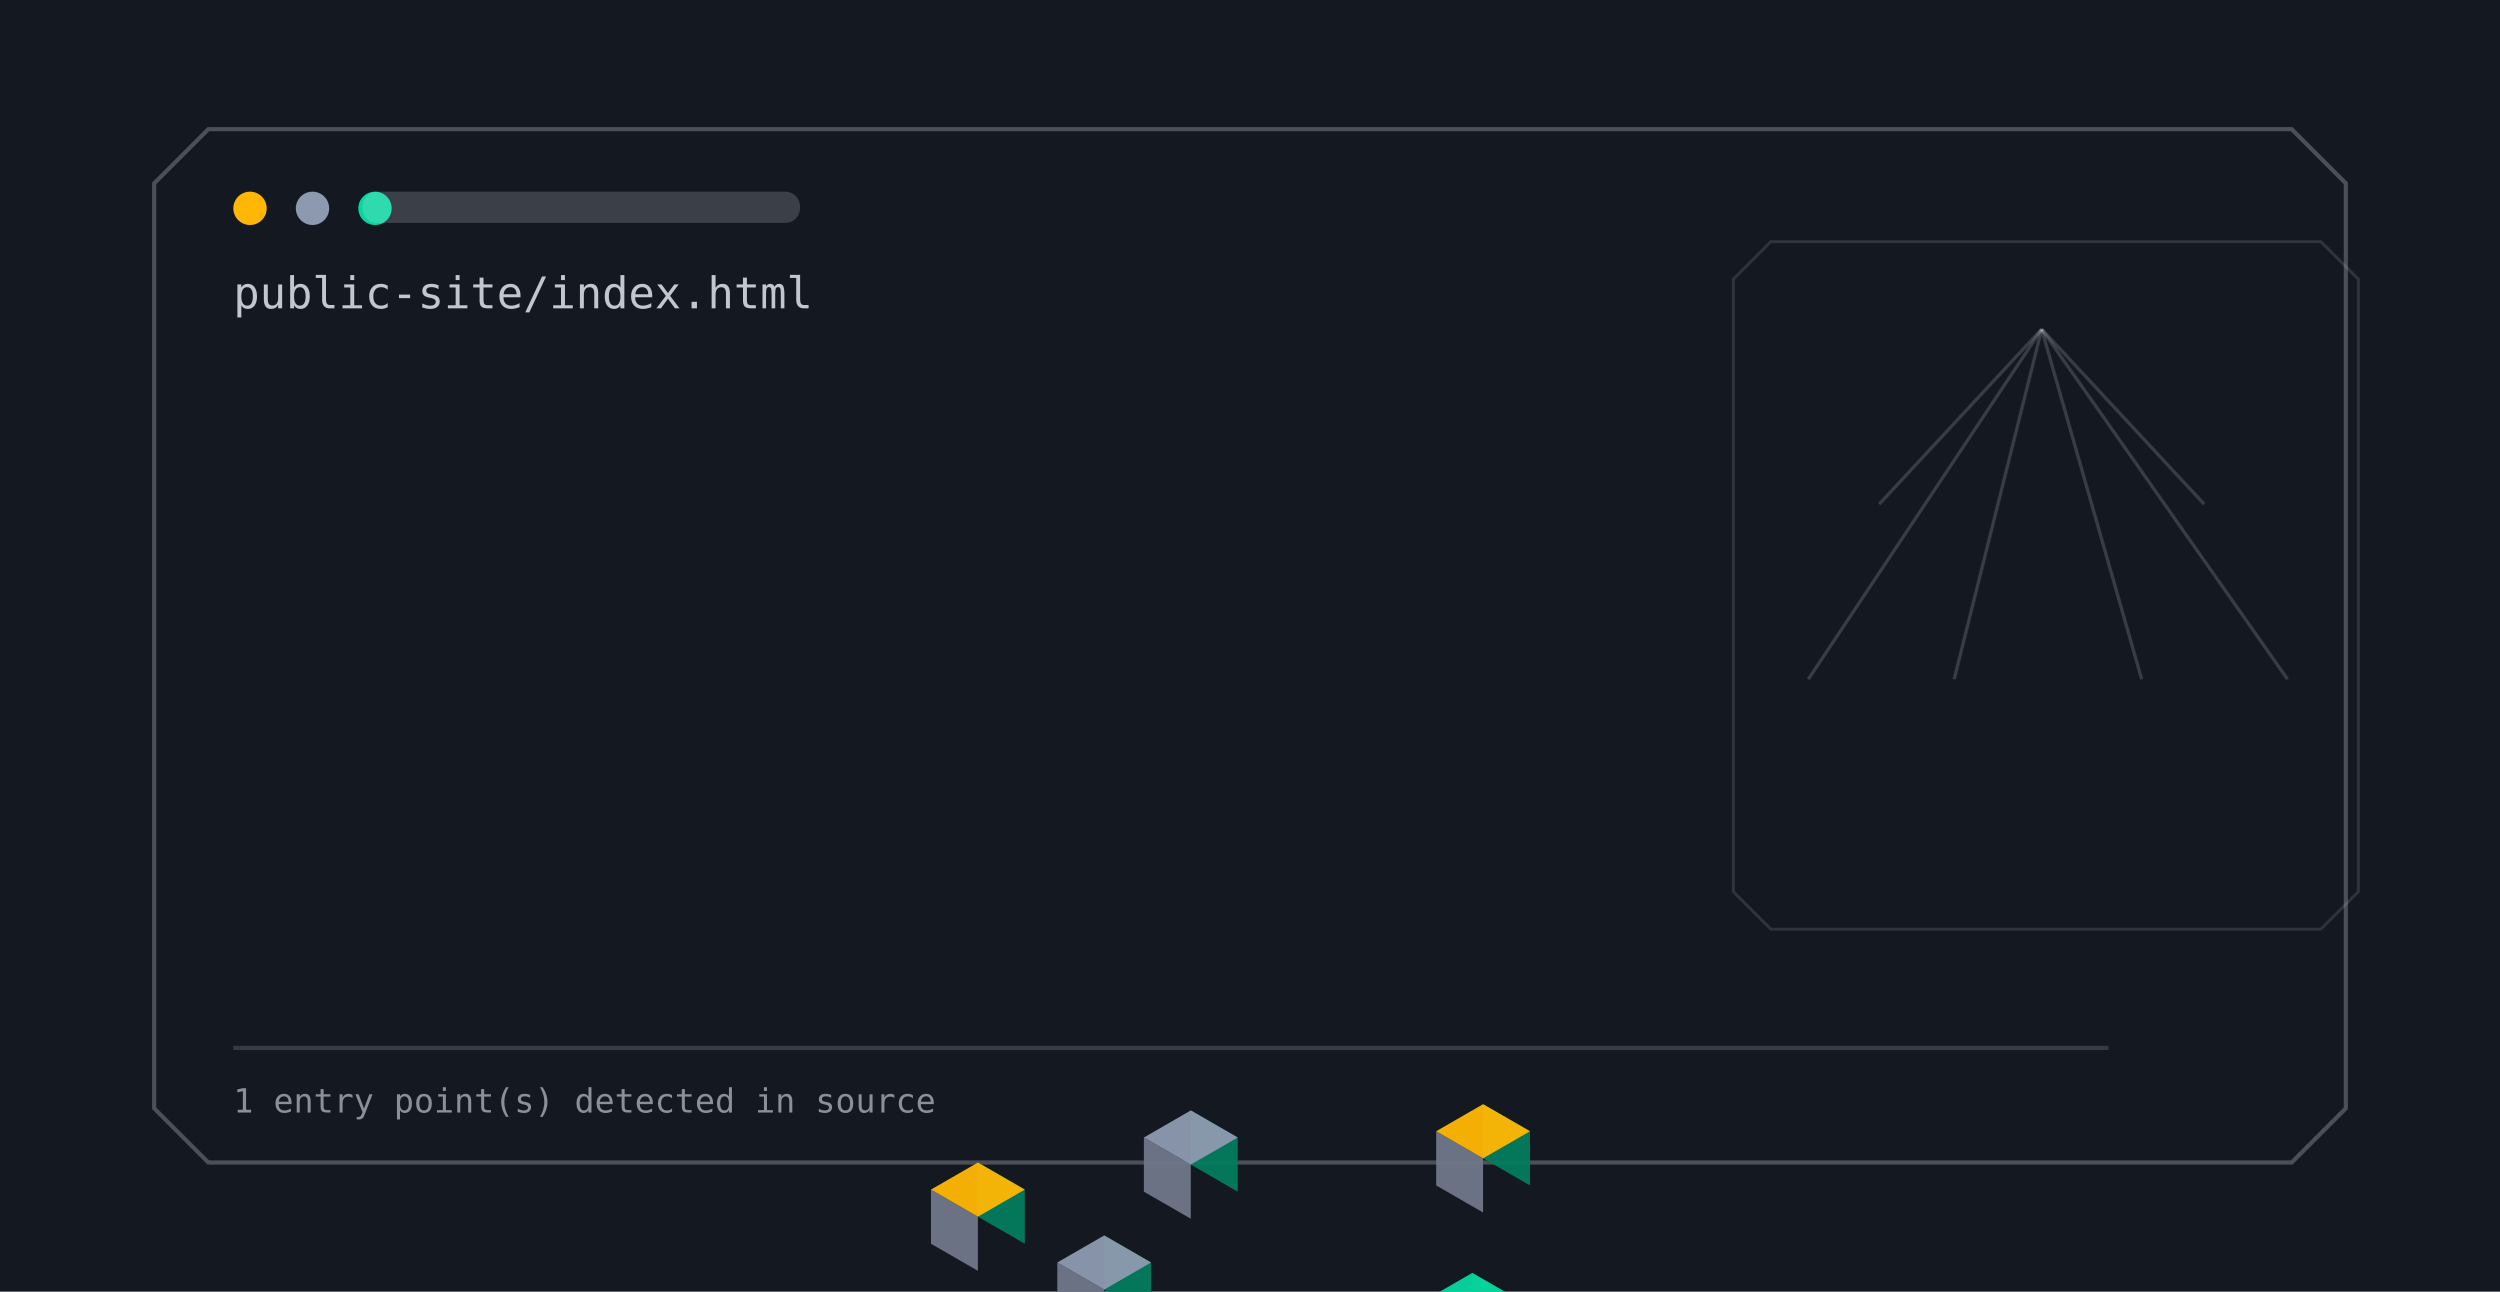
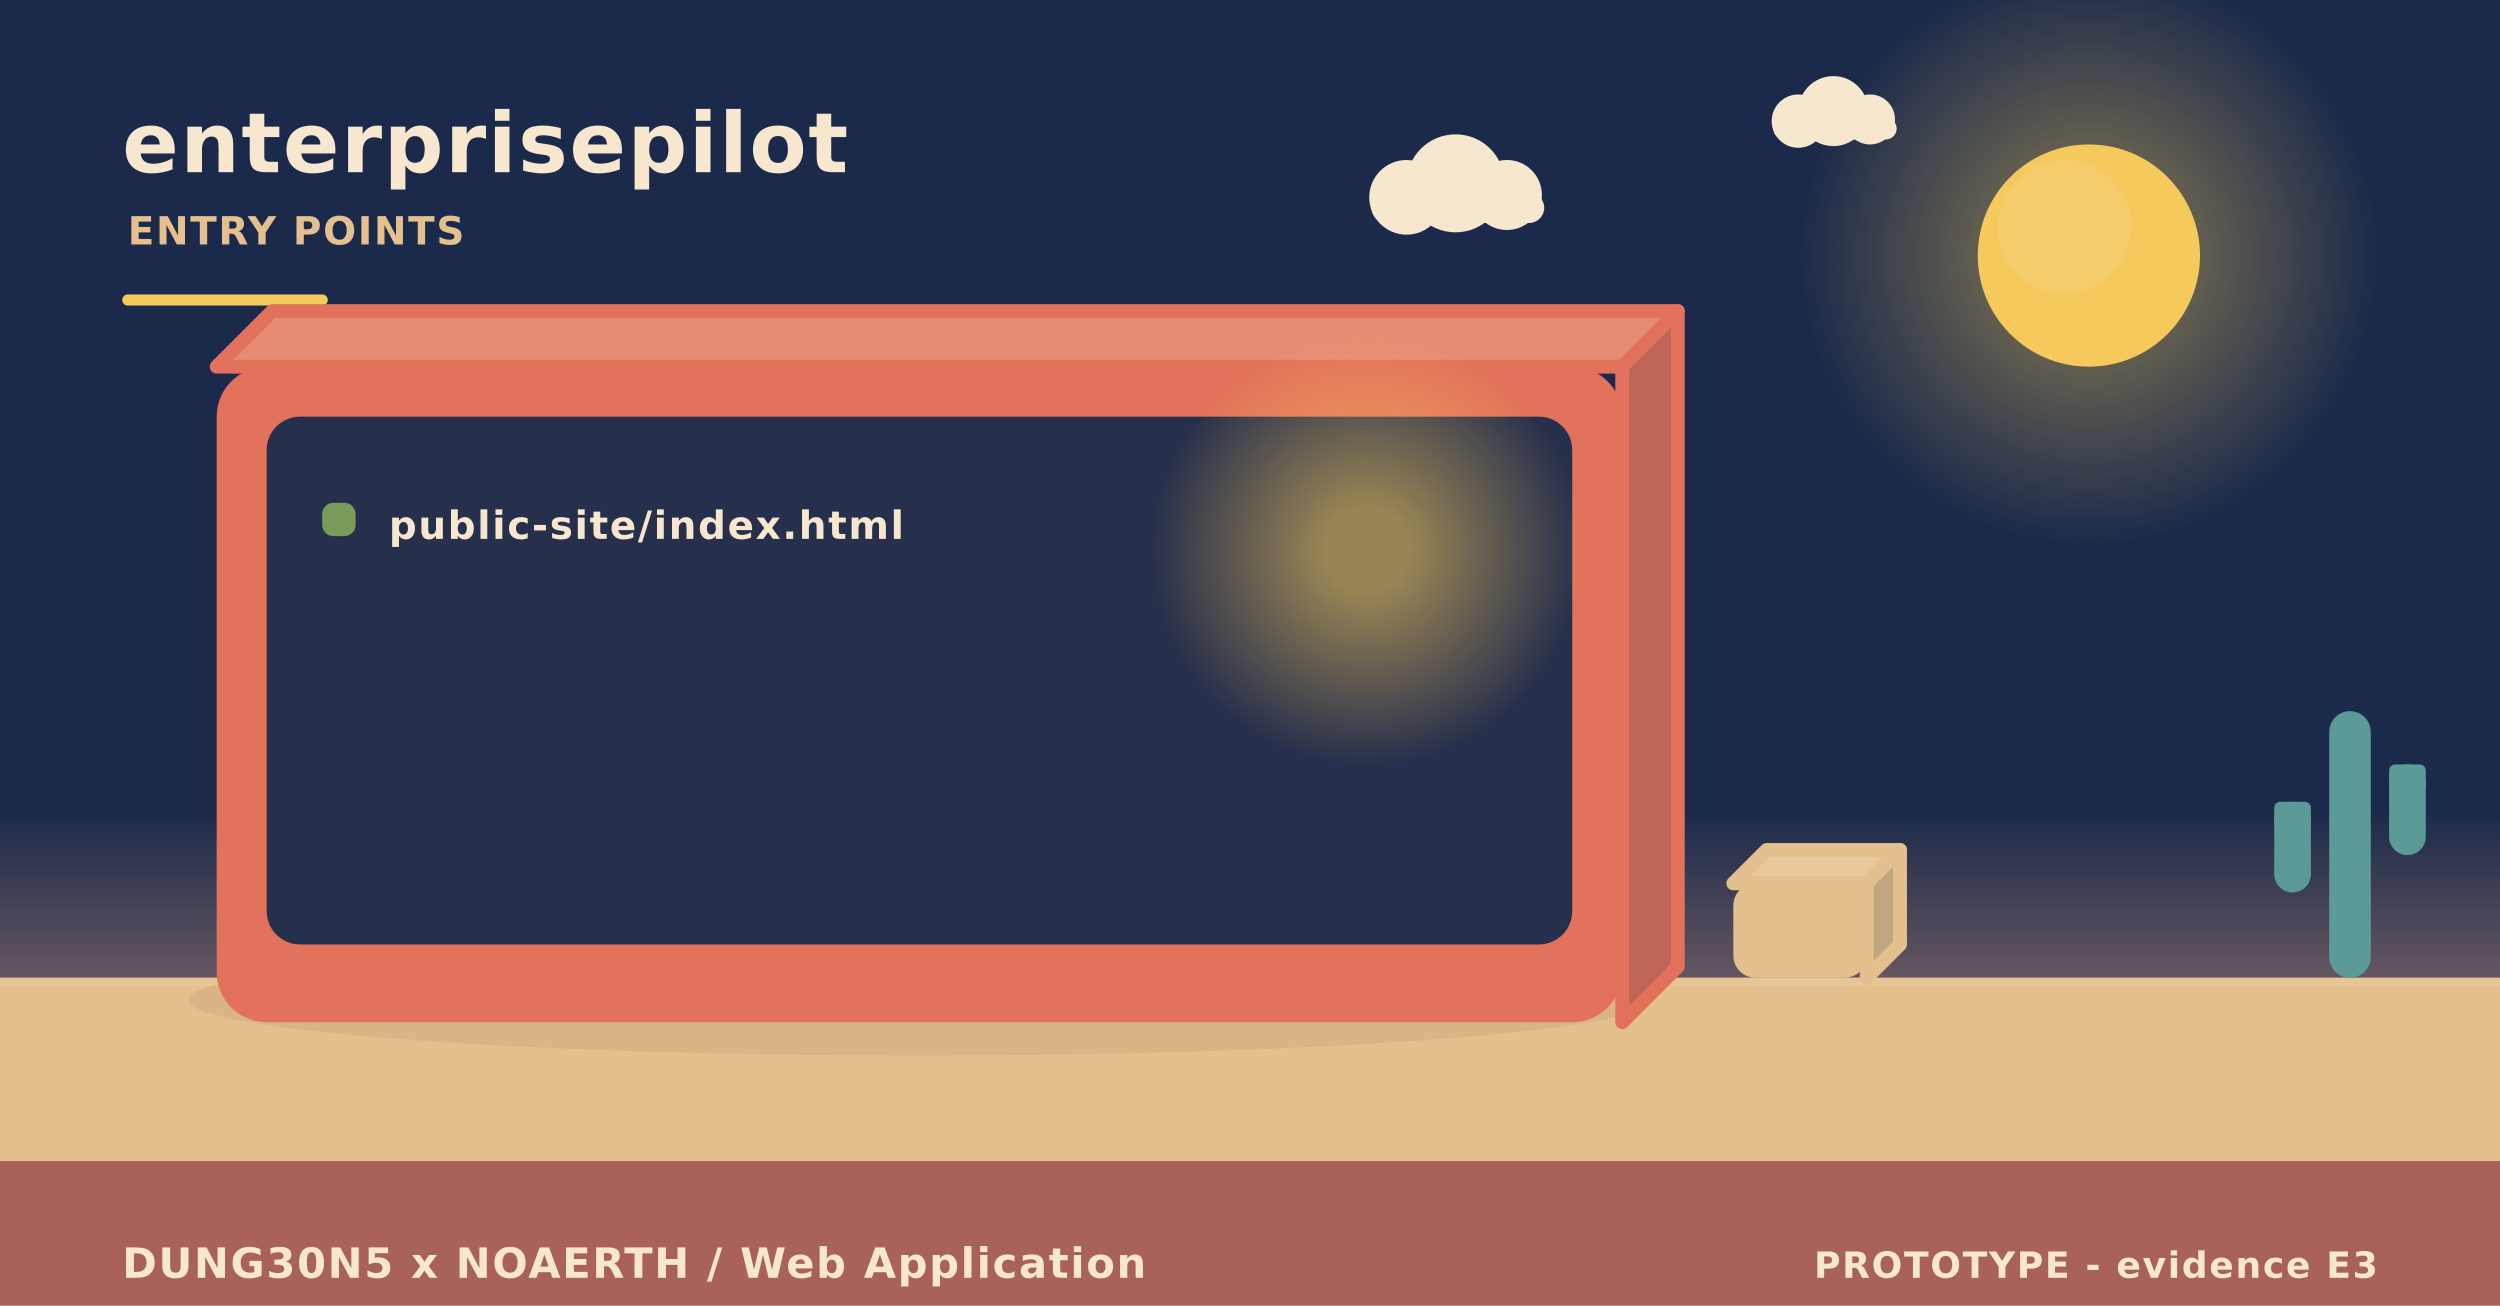
- <svg xmlns="http://www.w3.org/2000/svg" viewBox="0 0 1200 620" width="1200" height="620" role="img" aria-label="enterprisepilot command surface">
-   <rect width="1200" height="620" fill="#141821" />
-   <defs>
-     <linearGradient id="gt" x1="0" y1="0" x2="1" y2="1">
-       <stop offset="0%" stop-color="#ffb703" />
-       <stop offset="100%" stop-color="#8d99ae" />
-     </linearGradient>
-   </defs>
-   <path d="M100.00,62.00 H1100.00 L1126.00,88.00 V532.00 L1100.00,558.00 H100.00 L74.00,532.00 V88.00 Z" fill="none" stroke="rgba(238,241,246,0.300)" stroke-width="2.00" opacity="0.85" />
-   <circle cx="120.00" cy="100.00" r="8.00" fill="#ffb703" opacity="1.00" />
-   <circle cx="150.00" cy="100.00" r="8.00" fill="#8d99ae" opacity="1.00" />
-   <circle cx="180.00" cy="100.00" r="8.00" fill="#06d6a0" opacity="1.00" />
-   <rect x="174.00" y="92.00" width="210.00" height="15.00" rx="7.00" fill="rgba(238,241,246,0.180)" opacity="1.00" />
-   <text x="112" y="148" font-family="ui-monospace,SFMono-Regular,Menlo,monospace" font-size="21" fill="rgba(238,241,246,0.800)">public-site/index.html</text>
-   <path d="M850.00,116.00 H1114.00 L1132.00,134.00 V428.00 L1114.00,446.00 H850.00 L832.00,428.00 V134.00 Z" fill="none" stroke="rgba(238,241,246,0.180)" stroke-width="1.40" opacity="0.70" />
-   <line x1="980.00" y1="158.00" x2="902.00" y2="242.00" stroke="rgba(238,241,246,0.300)" stroke-width="1.60" opacity="0.55" />
-   <line x1="980.00" y1="158.00" x2="1058.00" y2="242.00" stroke="rgba(238,241,246,0.300)" stroke-width="1.60" opacity="0.55" />
-   <line x1="980.00" y1="158.00" x2="868.00" y2="326.00" stroke="rgba(238,241,246,0.300)" stroke-width="1.60" opacity="0.55" />
-   <line x1="980.00" y1="158.00" x2="938.00" y2="326.00" stroke="rgba(238,241,246,0.300)" stroke-width="1.60" opacity="0.55" />
-   <line x1="980.00" y1="158.00" x2="1028.00" y2="326.00" stroke="rgba(238,241,246,0.300)" stroke-width="1.60" opacity="0.55" />
-   <line x1="980.00" y1="158.00" x2="1098.00" y2="326.00" stroke="rgba(238,241,246,0.300)" stroke-width="1.60" opacity="0.55" />
-   <polygon points="711.87,556.00 734.39,569.00 734.39,543.00 711.87,530.00" fill="#037c5d" opacity="0.95" />
-   <polygon points="689.36,569.00 711.87,582.00 711.87,556.00 689.36,543.00" fill="#6e7788" opacity="0.95" />
-   <polygon points="711.87,530.00 734.39,543.00 711.87,556.00 689.36,543.00" fill="#ffb703" opacity="0.95" />
-   <polygon points="571.58,559.00 594.09,572.00 594.09,546.00 571.58,533.00" fill="#037c5d" opacity="0.95" />
-   <polygon points="549.06,572.00 571.58,585.00 571.58,559.00 549.06,546.00" fill="#6e7788" opacity="0.95" />
-   <polygon points="571.58,533.00 594.09,546.00 571.58,559.00 549.06,546.00" fill="#8d99ae" opacity="0.95" />
-   <polygon points="706.68,637.00 729.19,650.00 729.19,624.00 706.68,611.00" fill="#037c5d" opacity="0.95" />
-   <polygon points="684.16,650.00 706.68,663.00 706.68,637.00 684.16,624.00" fill="#6e7788" opacity="0.95" />
-   <polygon points="706.68,611.00 729.19,624.00 706.68,637.00 684.16,624.00" fill="#06d6a0" opacity="0.95" />
-   <polygon points="469.39,584.00 491.90,597.00 491.90,571.00 469.39,558.00" fill="#037c5d" opacity="0.95" />
-   <polygon points="446.87,597.00 469.39,610.00 469.39,584.00 446.87,571.00" fill="#6e7788" opacity="0.95" />
-   <polygon points="469.39,558.00 491.90,571.00 469.39,584.00 446.87,571.00" fill="#ffb703" opacity="0.95" />
-   <polygon points="530.01,619.00 552.52,632.00 552.52,606.00 530.01,593.00" fill="#037c5d" opacity="0.95" />
-   <polygon points="507.49,632.00 530.01,645.00 530.01,619.00 507.49,606.00" fill="#6e7788" opacity="0.95" />
-   <polygon points="530.01,593.00 552.52,606.00 530.01,619.00 507.49,606.00" fill="#8d99ae" opacity="0.95" />
-   <polygon points="607.95,664.00 630.47,677.00 630.47,651.00 607.95,638.00" fill="#037c5d" opacity="0.95" />
-   <polygon points="585.43,677.00 607.95,690.00 607.95,664.00 585.43,651.00" fill="#6e7788" opacity="0.95" />
-   <polygon points="607.95,638.00 630.47,651.00 607.95,664.00 585.43,651.00" fill="#06d6a0" opacity="0.95" />
-   <polygon points="668.57,699.00 691.09,712.00 691.09,686.00 668.57,673.00" fill="#037c5d" opacity="0.95" />
-   <polygon points="646.05,712.00 668.57,725.00 668.57,699.00 646.05,686.00" fill="#6e7788" opacity="0.95" />
-   <polygon points="668.57,673.00 691.09,686.00 668.57,699.00 646.05,686.00" fill="#ffb703" opacity="0.95" />
-   <rect x="112.00" y="502.00" width="900.00" height="2.00" rx="0.00" fill="rgba(238,241,246,0.160)" opacity="1.00" />
-   <text x="112" y="534" font-family="ui-monospace,Menlo,monospace" font-size="16" fill="rgba(238,241,246,0.550)">1 entry point(s) detected in source</text>
+ <svg xmlns="http://www.w3.org/2000/svg" width="900" height="470" viewBox="0 0 900 470" role="img" aria-label="enterprisepilot - how it is operated">
+   <linearGradient id="skyt" x1="0" y1="0" x2="0" y2="1">
+     <stop offset="0" stop-color="#1b2a4a" />
+     <stop offset="0.62" stop-color="#1b2a4a" />
+     <stop offset="1" stop-color="#f3ad8a" />
+   </linearGradient>
+   <rect width="900" height="470" fill="url(#skyt)" />
+   <radialGradient id="sunt">
+     <stop offset="0.35" stop-color="#f5c95c" stop-opacity="0.34" />
+     <stop offset="1" stop-color="#f5c95c" stop-opacity="0" />
+   </radialGradient>
+   <circle cx="752" cy="92" r="104" fill="url(#sunt)" />
+   <circle cx="752" cy="92" r="40" fill="#f5c95c" />
+   <circle cx="743.2" cy="81.6" r="24" fill="#f5d27e" opacity="0.5" />
+   <g>
+     <circle cx="524" cy="66" r="17.64" fill="#f6e7ce" />
+     <circle cx="506.36" cy="71.04" r="13.44" fill="#f6e7ce" />
+     <circle cx="542.48" cy="70.2" r="12.6" fill="#f6e7ce" />
+     <rect x="493.76" y="69.36" width="62.16" height="10.92" rx="5.46" fill="#f6e7ce" />
+   </g>
+   <g>
+     <circle cx="660" cy="40" r="12.6" fill="#f6e7ce" />
+     <circle cx="647.4" cy="43.6" r="9.6" fill="#f6e7ce" />
+     <circle cx="673.2" cy="43" r="9" fill="#f6e7ce" />
+     <rect x="638.4" y="42.4" width="44.4" height="7.8" rx="3.9" fill="#f6e7ce" />
+   </g>
+   <rect x="0" y="352" width="900" height="118" fill="#e3c08d" />
+   <rect x="0" y="352" width="900" height="3" fill="#e6c596" />
+   <text x="44" y="62" font-family="Verdana,DejaVu Sans,sans-serif" font-size="30" font-weight="700" letter-spacing="0.6" fill="#f6e7ce" text-anchor="start">enterprisepilot</text>
+   <text x="46" y="88" font-family="Verdana,DejaVu Sans,sans-serif" font-size="14" font-weight="700" letter-spacing="0.6" fill="#e3c08d" text-anchor="start">ENTRY POINTS</text>
+   <rect x="44" y="106" width="74" height="4" rx="2" fill="#f5c95c" />
+   <ellipse cx="331" cy="360" rx="263.2" ry="20" fill="rgba(138,90,68,0.11)" />
+   <path d="M78,132 L584,132 L604,112 L98,112 Z" fill="#e68c74" stroke="#e2725b" stroke-width="5" stroke-linejoin="round" />
+   <path d="M584,132 L604,112 L604,348 L584,368 Z" fill="#c06658" stroke="#e2725b" stroke-width="5" stroke-linejoin="round" />
+   <rect x="78" y="132" width="506" height="236" rx="18" fill="#e2725b" />
+   <rect x="96" y="150" width="470" height="190" rx="12" fill="#1b2a4a" opacity="0.94" />
+   <radialGradient id="lamp51647">
+     <stop offset="0.2" stop-color="#f5c95c" stop-opacity="0.55" />
+     <stop offset="1" stop-color="#f5c95c" stop-opacity="0" />
+   </radialGradient>
+   <circle cx="492" cy="198" r="78" fill="url(#lamp51647)" />
+   <rect x="116" y="181" width="12" height="12" rx="4" fill="#7a9a5c" />
+   <text x="140" y="194" font-family="Verdana,DejaVu Sans,sans-serif" font-size="14" font-weight="700" letter-spacing="0.6" fill="#f6e7ce" text-anchor="start">public-site/index.html</text>
+   <path d="M624,318 L672,318 L684,306 L636,306 Z" fill="#e7c99b" stroke="#e3c08d" stroke-width="5" stroke-linejoin="round" />
+   <path d="M672,318 L684,306 L684,340 L672,352 Z" fill="#c1a682" stroke="#e3c08d" stroke-width="5" stroke-linejoin="round" />
+   <rect x="624" y="318" width="48" height="34" rx="8" fill="#e3c08d" />
+   <rect x="838.52" y="256" width="14.96" height="96" rx="7.48" fill="#5b9a97" />
+   <rect x="818.72" y="288.64" width="13.2" height="32.64" rx="6.6" fill="#5b9a97" />
+   <rect x="818.72" y="288.64" width="13.2" height="9.6" rx="2.2" fill="#5b9a97" />
+   <rect x="860.08" y="275.2" width="13.2" height="32.64" rx="6.6" fill="#5b9a97" />
+   <rect x="860.08" y="275.2" width="13.2" height="9.6" rx="2.2" fill="#5b9a97" />
+   <rect x="0" y="418" width="900" height="52" rx="0" fill="#a65c56" opacity="0.94" />
+   <text x="44" y="460" font-family="Verdana,DejaVu Sans,sans-serif" font-size="15" font-weight="700" letter-spacing="0.6" fill="#f6e7ce" text-anchor="start">DUNG30N5 x NOAERTH  /  Web Application</text>
+   <text x="856" y="460" font-family="Verdana,DejaVu Sans,sans-serif" font-size="13" font-weight="700" letter-spacing="0.6" fill="#f6e7ce" text-anchor="end">PROTOTYPE  -  evidence E3</text>
</svg>
